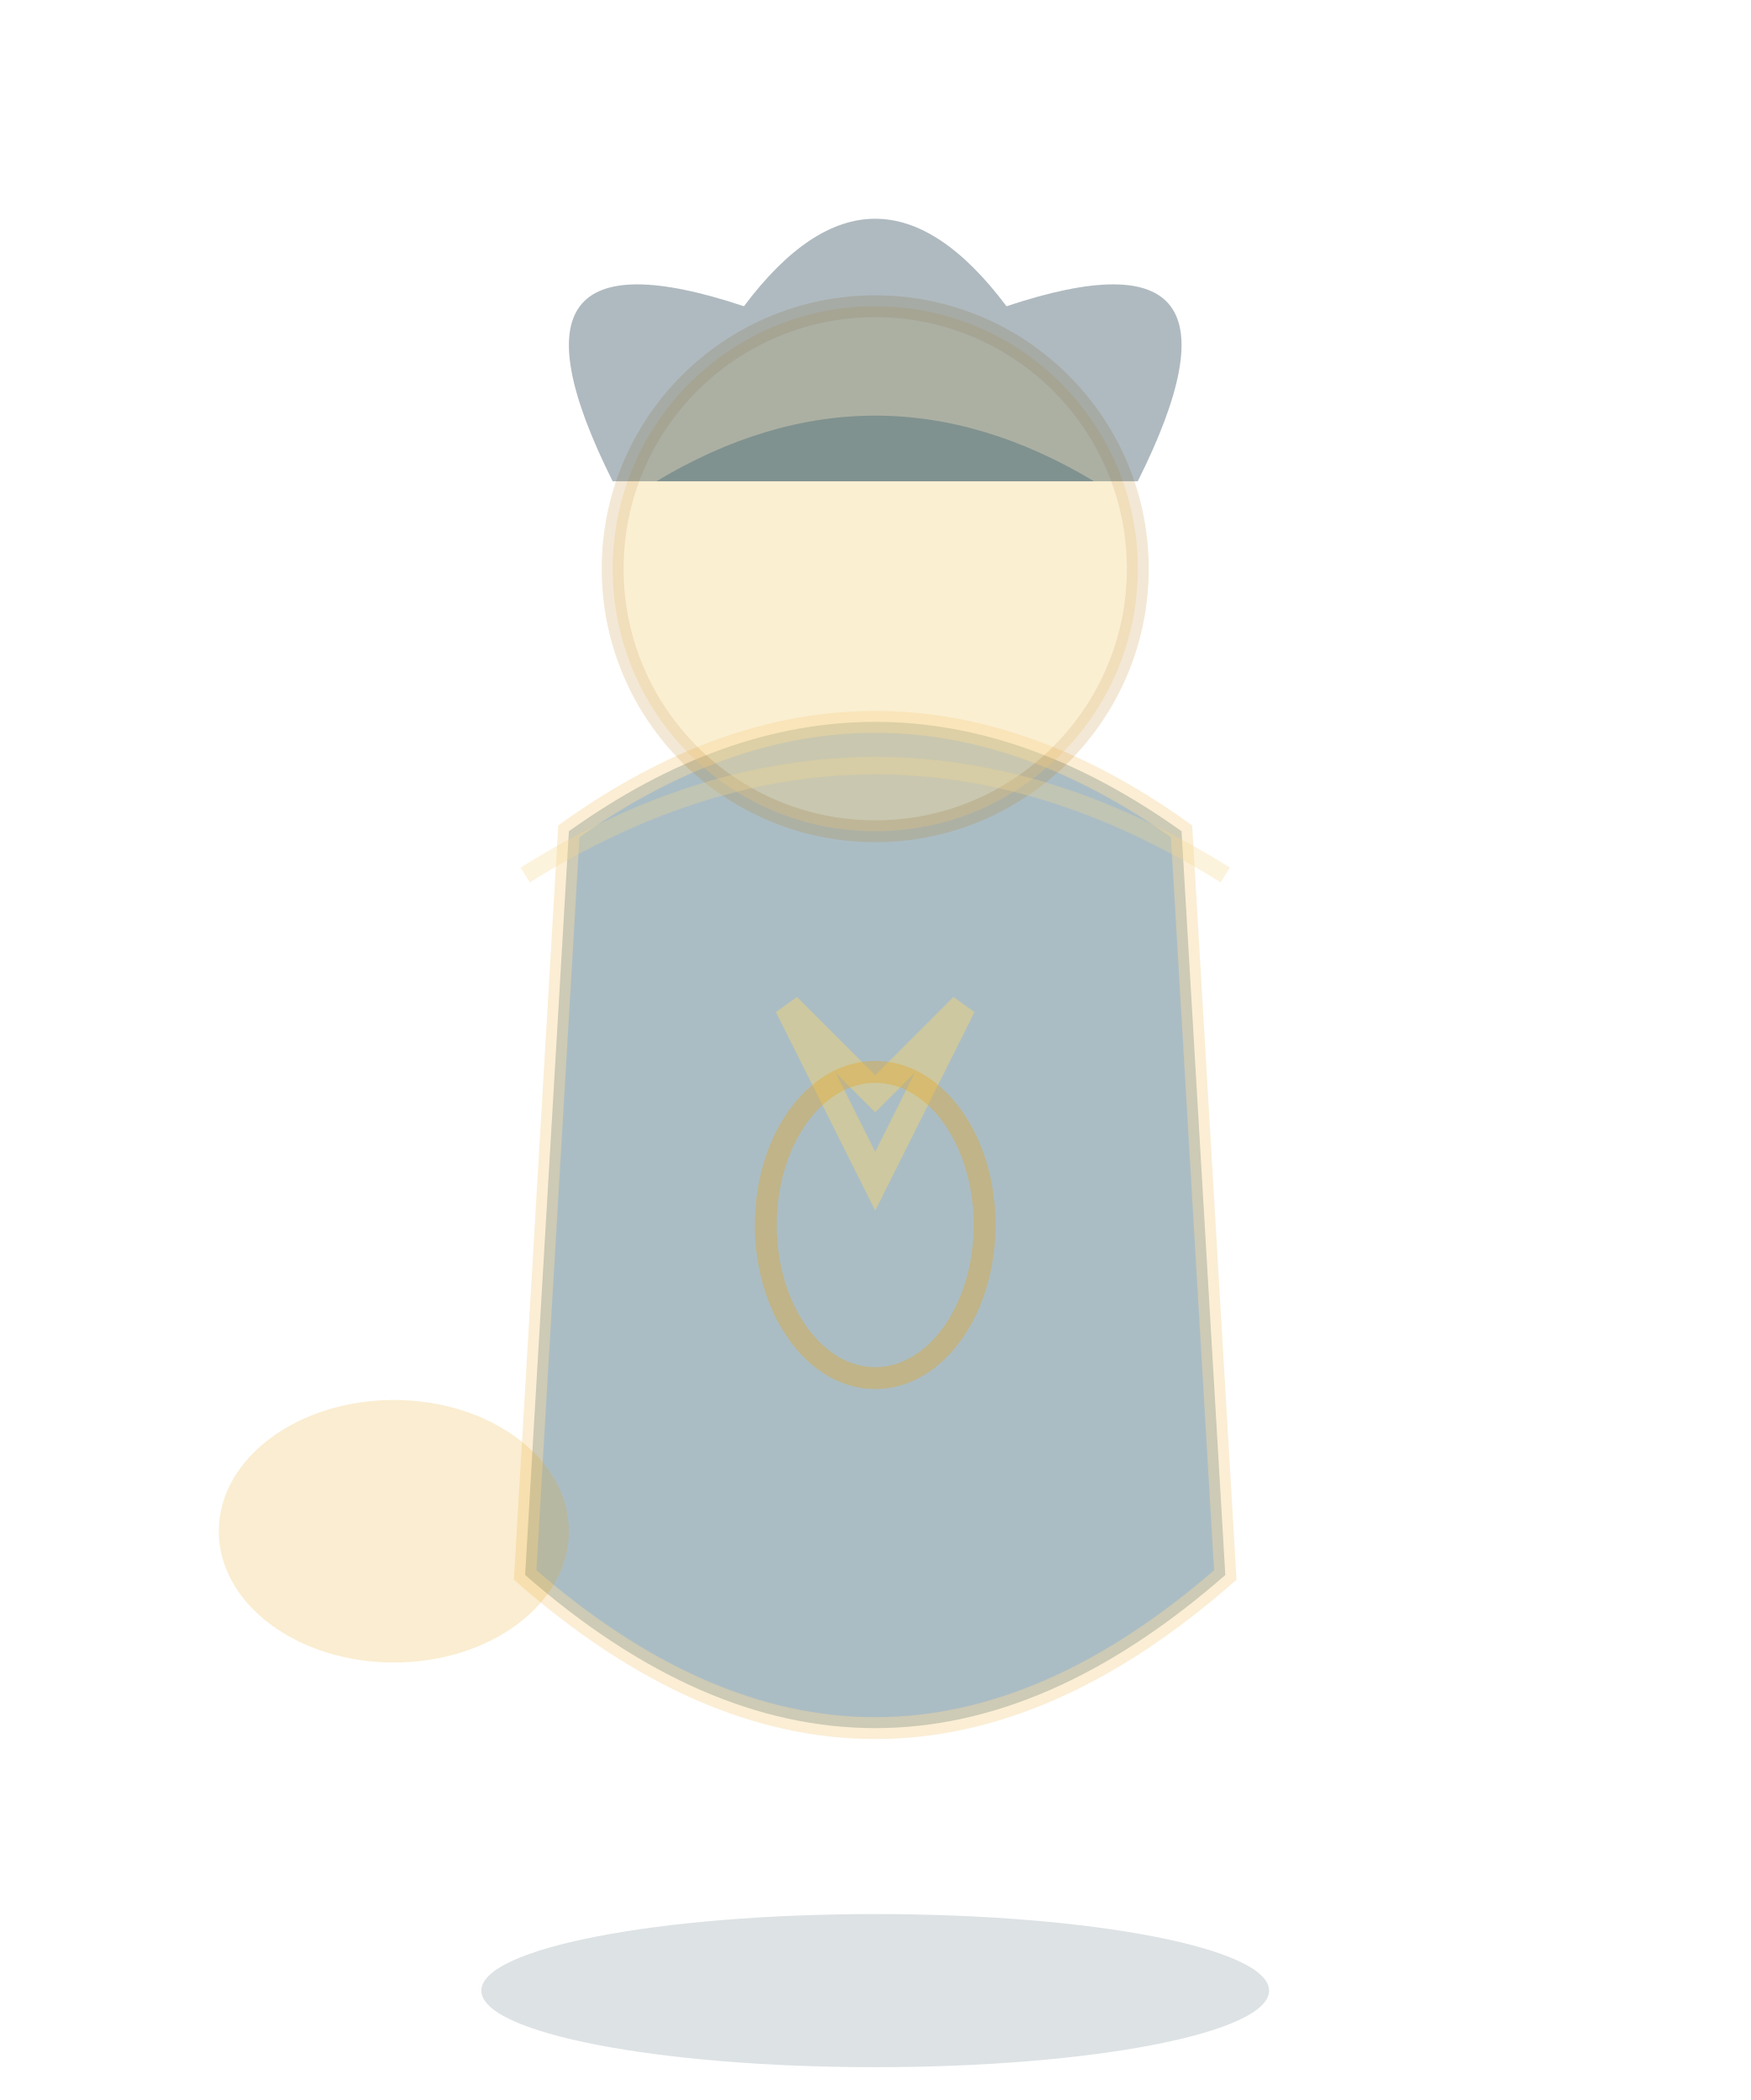
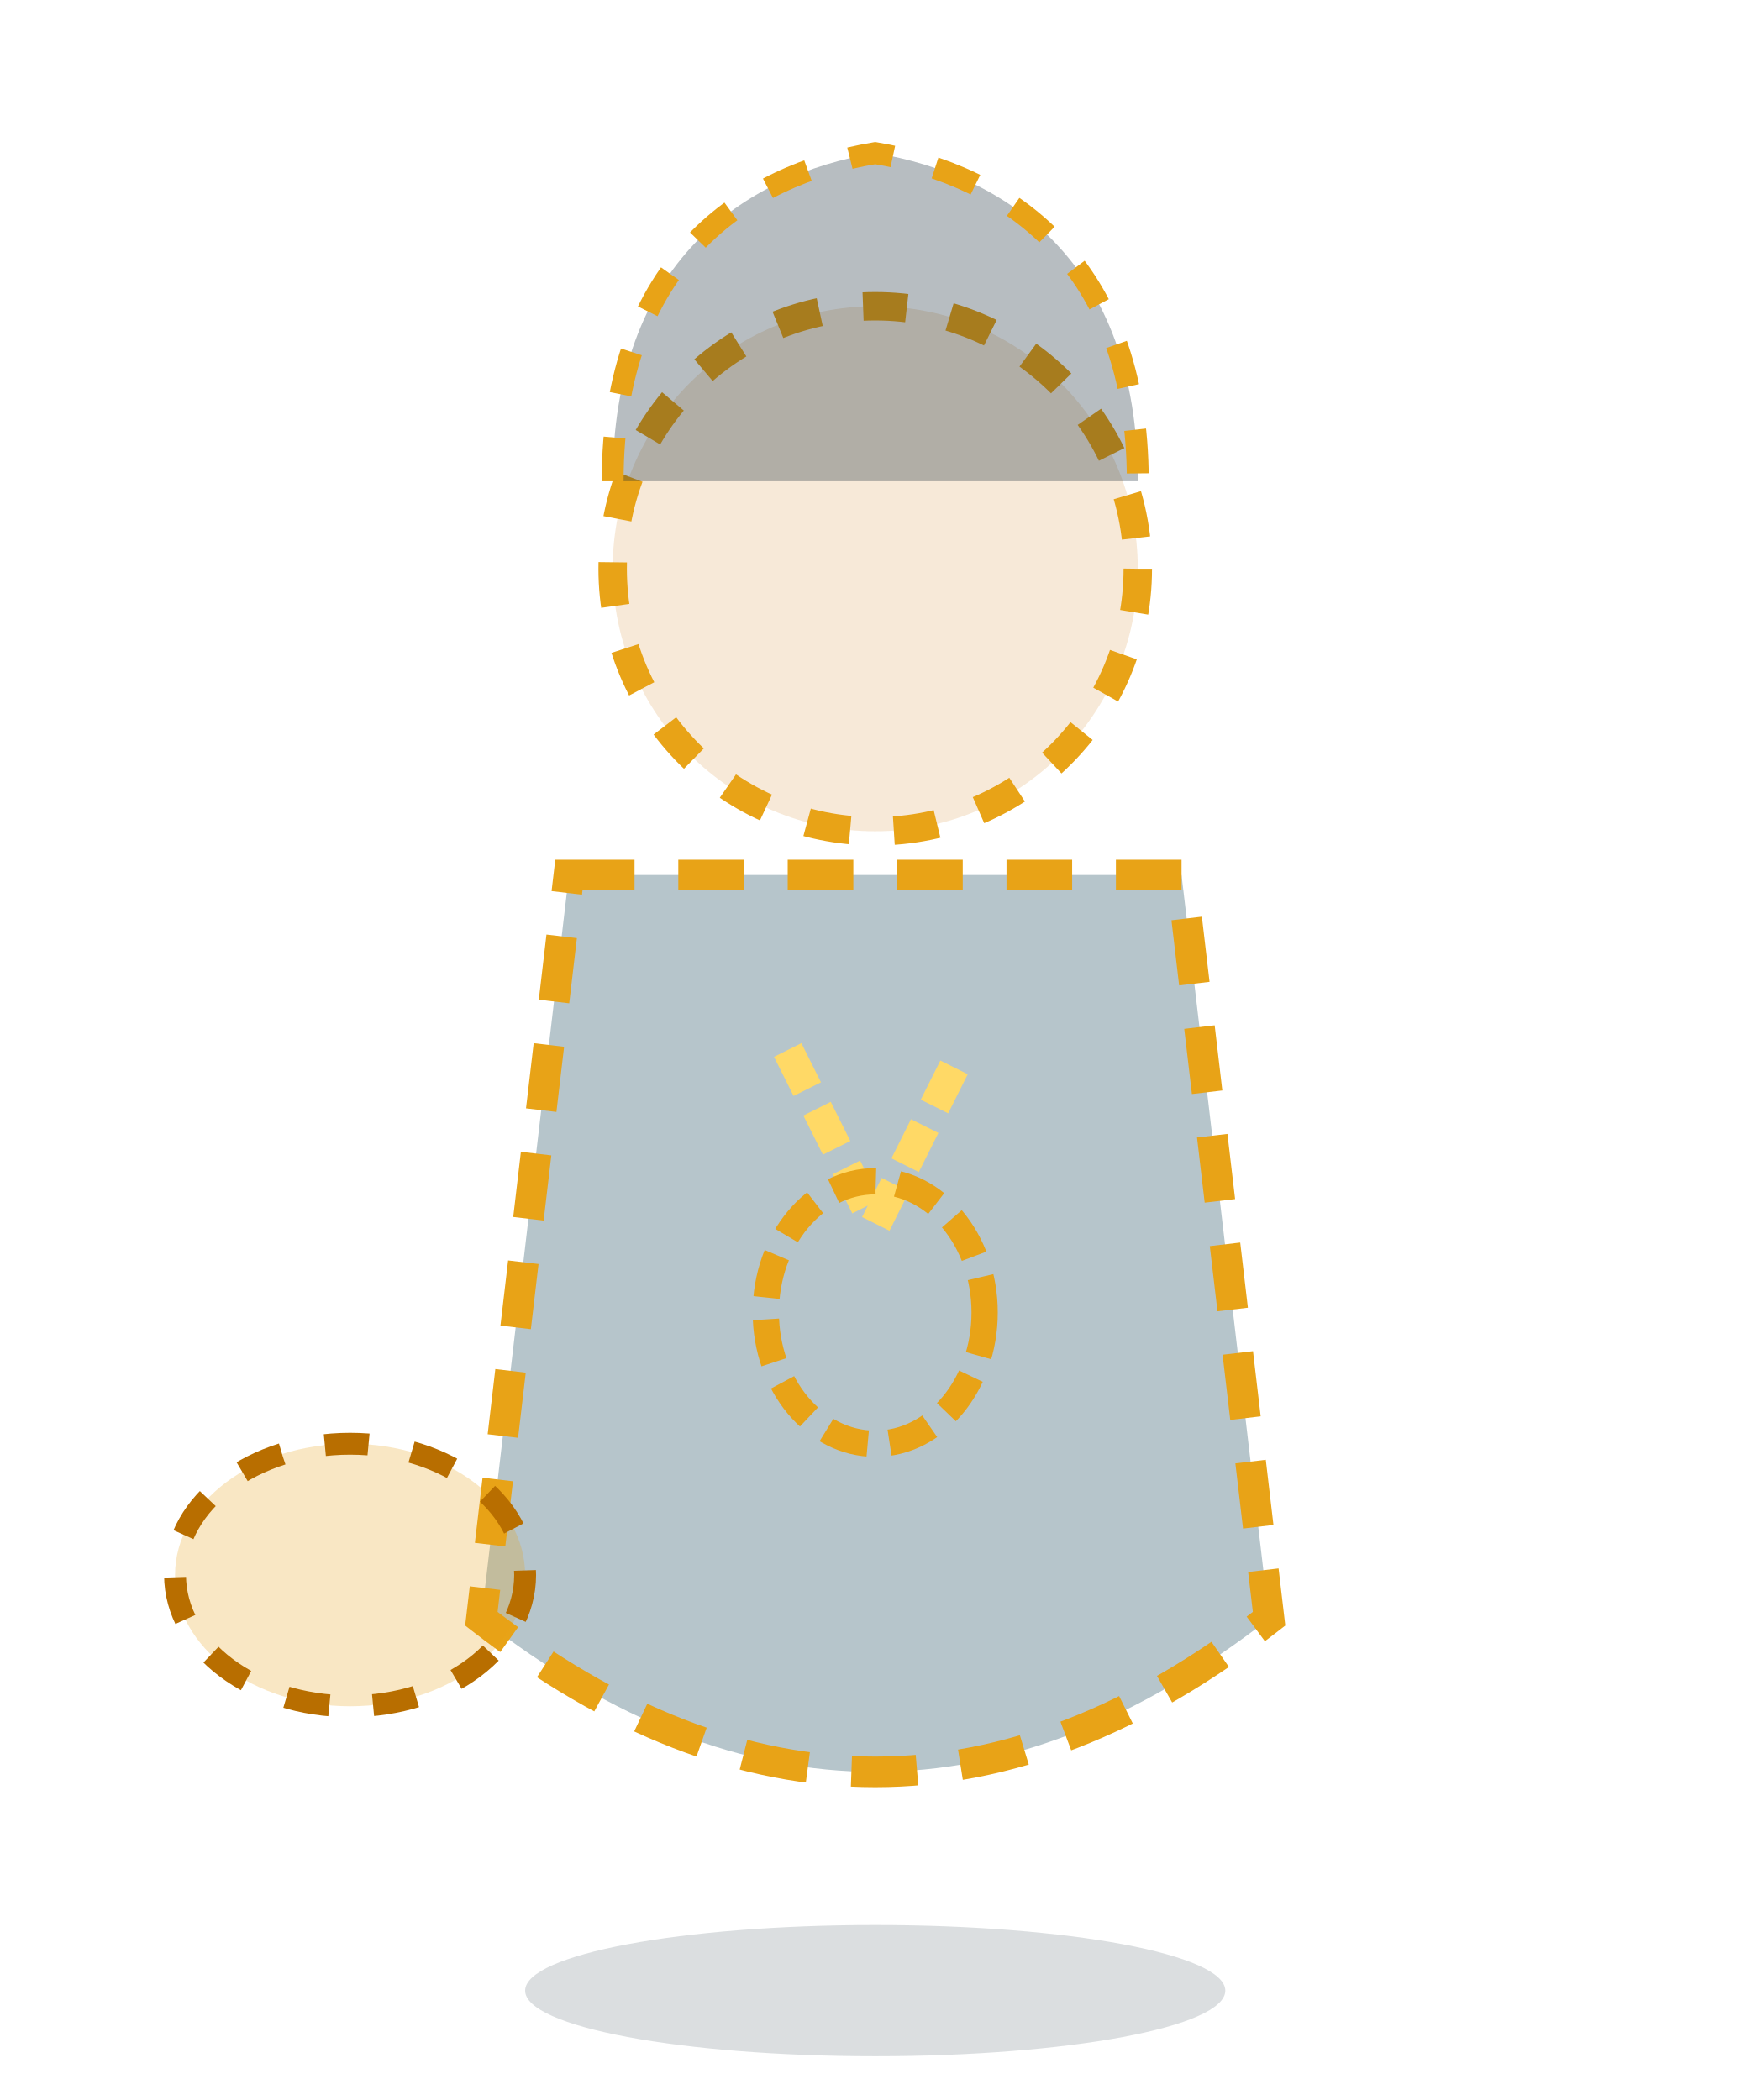
<svg xmlns="http://www.w3.org/2000/svg" viewBox="0 0 80 96" width="80" height="96">
-   <ellipse cx="40" cy="91" rx="18" ry="3.5" fill="#1A3A4A" opacity=".15" />
-   <path d="M26 38 Q40 28 54 38 L56 72 Q40 86 24 72 Z" fill="#2E5A6B" opacity=".4" stroke="#E8A317" stroke-width="1" stroke-opacity=".45" />
-   <circle cx="40" cy="26" r="12" fill="#F5D78E" opacity=".4" stroke="#B86E00" stroke-width="1" stroke-opacity=".4" />
-   <path d="M28 22 Q22 10 34 14 Q40 6 46 14 Q58 10 52 22" fill="#1A3A4A" opacity=".35" />
-   <path d="M30 22 Q40 16 50 22" fill="#2E5A6B" opacity=".35" />
-   <path d="M36 46 L40 54 L44 46 L40 50 Z" fill="none" stroke="#FFD966" stroke-width="1.2" opacity=".4" />
-   <ellipse cx="40" cy="56" rx="5" ry="7" fill="none" stroke="#E8A317" stroke-width="1" opacity=".35" />
-   <path d="M24 40 Q40 30 56 40" fill="none" stroke="#F5D78E" stroke-width=".8" opacity=".3" />
-   <ellipse cx="18" cy="70" rx="8" ry="6" fill="#E8A317" opacity=".2" />
+   <ellipse cx="40" cy="91" rx="16" ry="3" fill="#0E2430" opacity=".15" />
+   <path d="M26 40 L54 40 L58 74 Q40 88 22 74 Z" fill="#2E5A6B" fill-opacity=".35" stroke="#E8A317" stroke-width="1.4" stroke-dasharray="3 2" />
+   <circle cx="40" cy="26" r="12" fill="#E8C090" fill-opacity=".35" stroke="#E8A317" stroke-width="1.3" stroke-dasharray="2 2" />
+   <path d="M28 22 C28 12 34 8 40 7 C46 8 52 12 52 22" fill="#0E2430" fill-opacity=".3" stroke="#E8A317" stroke-width="1" stroke-dasharray="2 2" />
+   <path d="M36 48 L40 56 L44 48" fill="none" stroke="#FFD966" stroke-width="1.4" stroke-dasharray="2 1" />
+   <ellipse cx="40" cy="60" rx="5" ry="6" fill="none" stroke="#E8A317" stroke-width="1.2" stroke-dasharray="2 1" />
+   <ellipse cx="16" cy="72" rx="8" ry="6" fill="#E8A317" fill-opacity=".25" stroke="#B86E00" stroke-width="1" stroke-dasharray="2 2" />
</svg>
